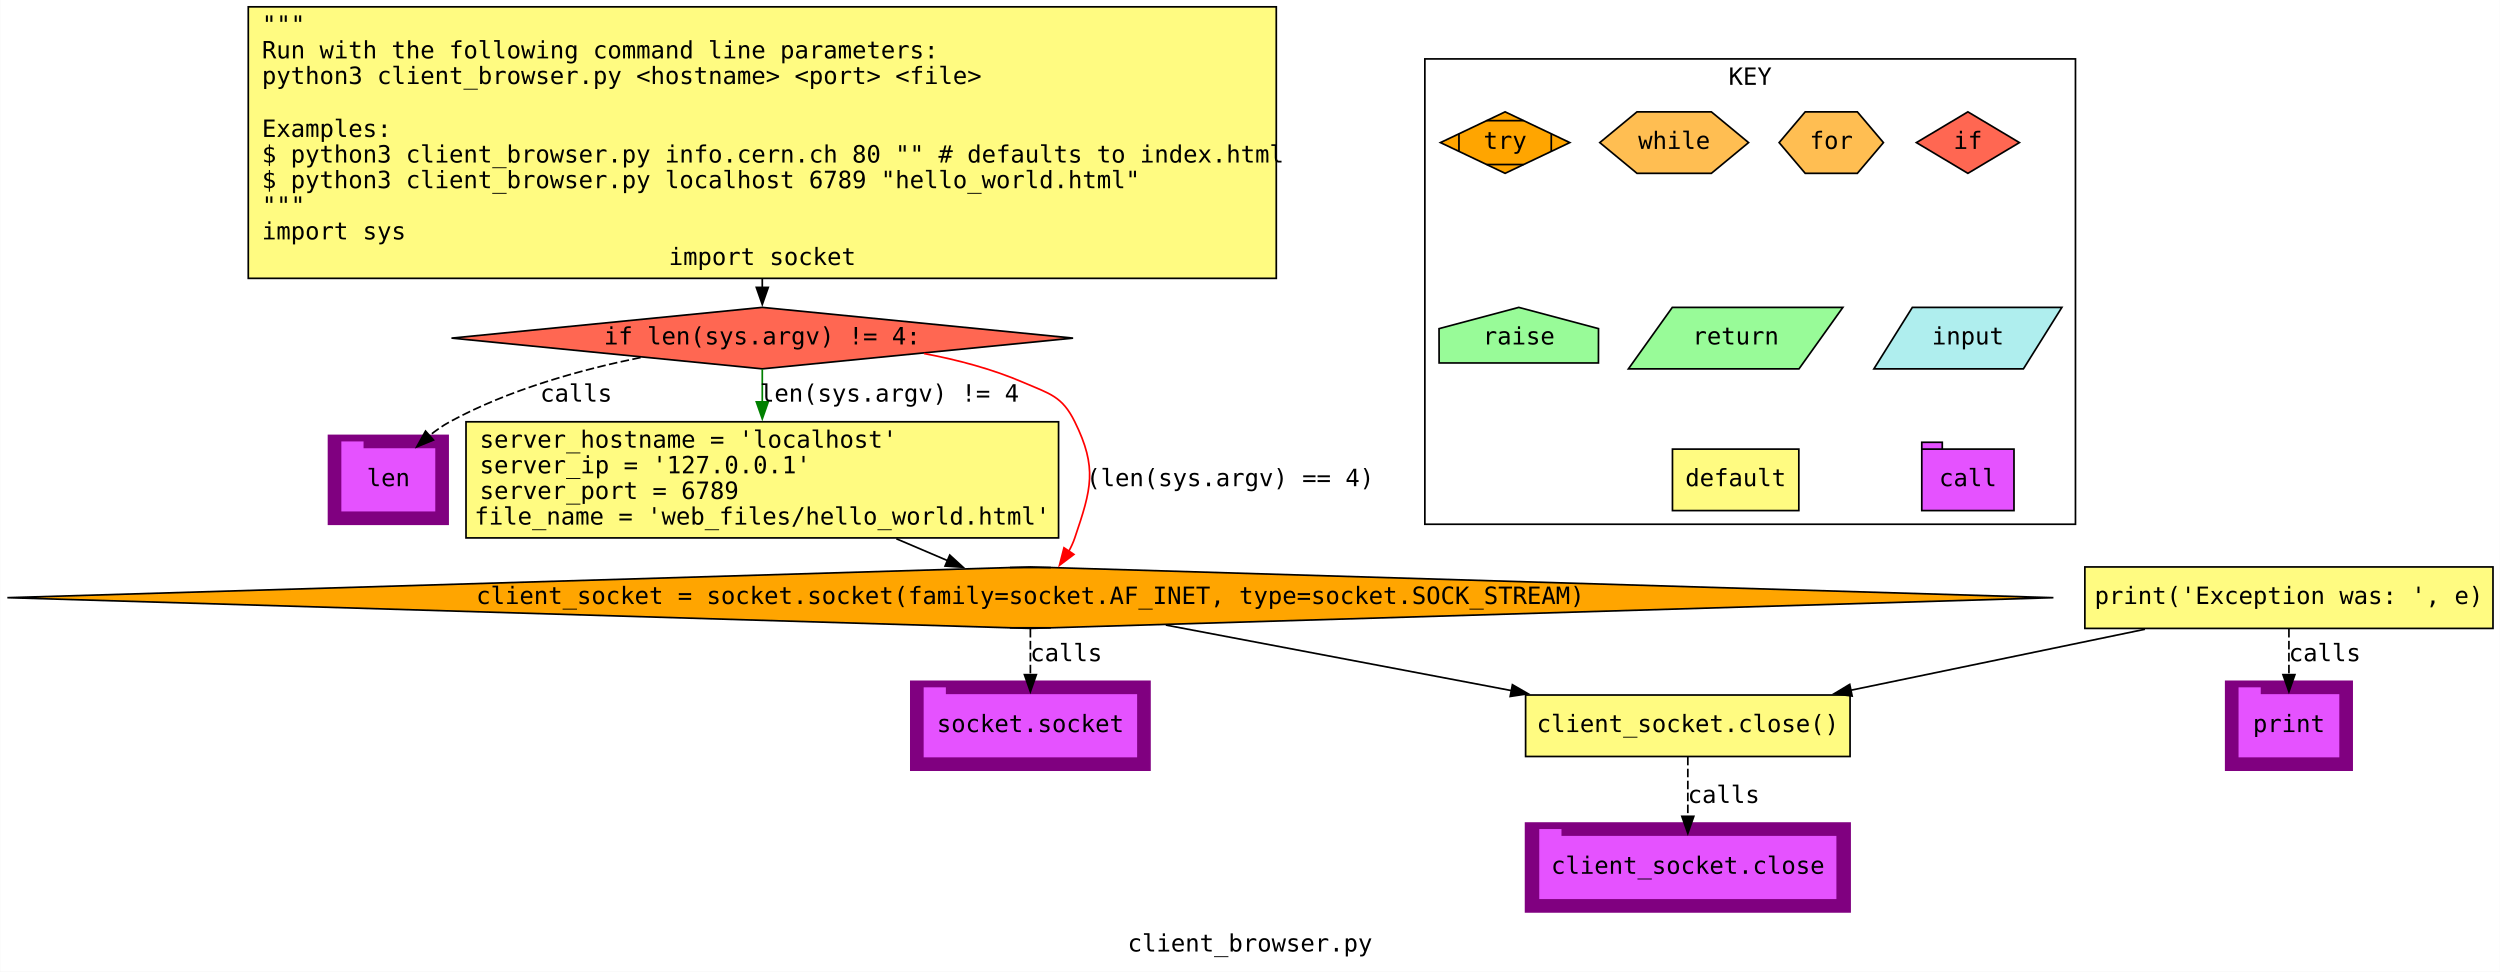
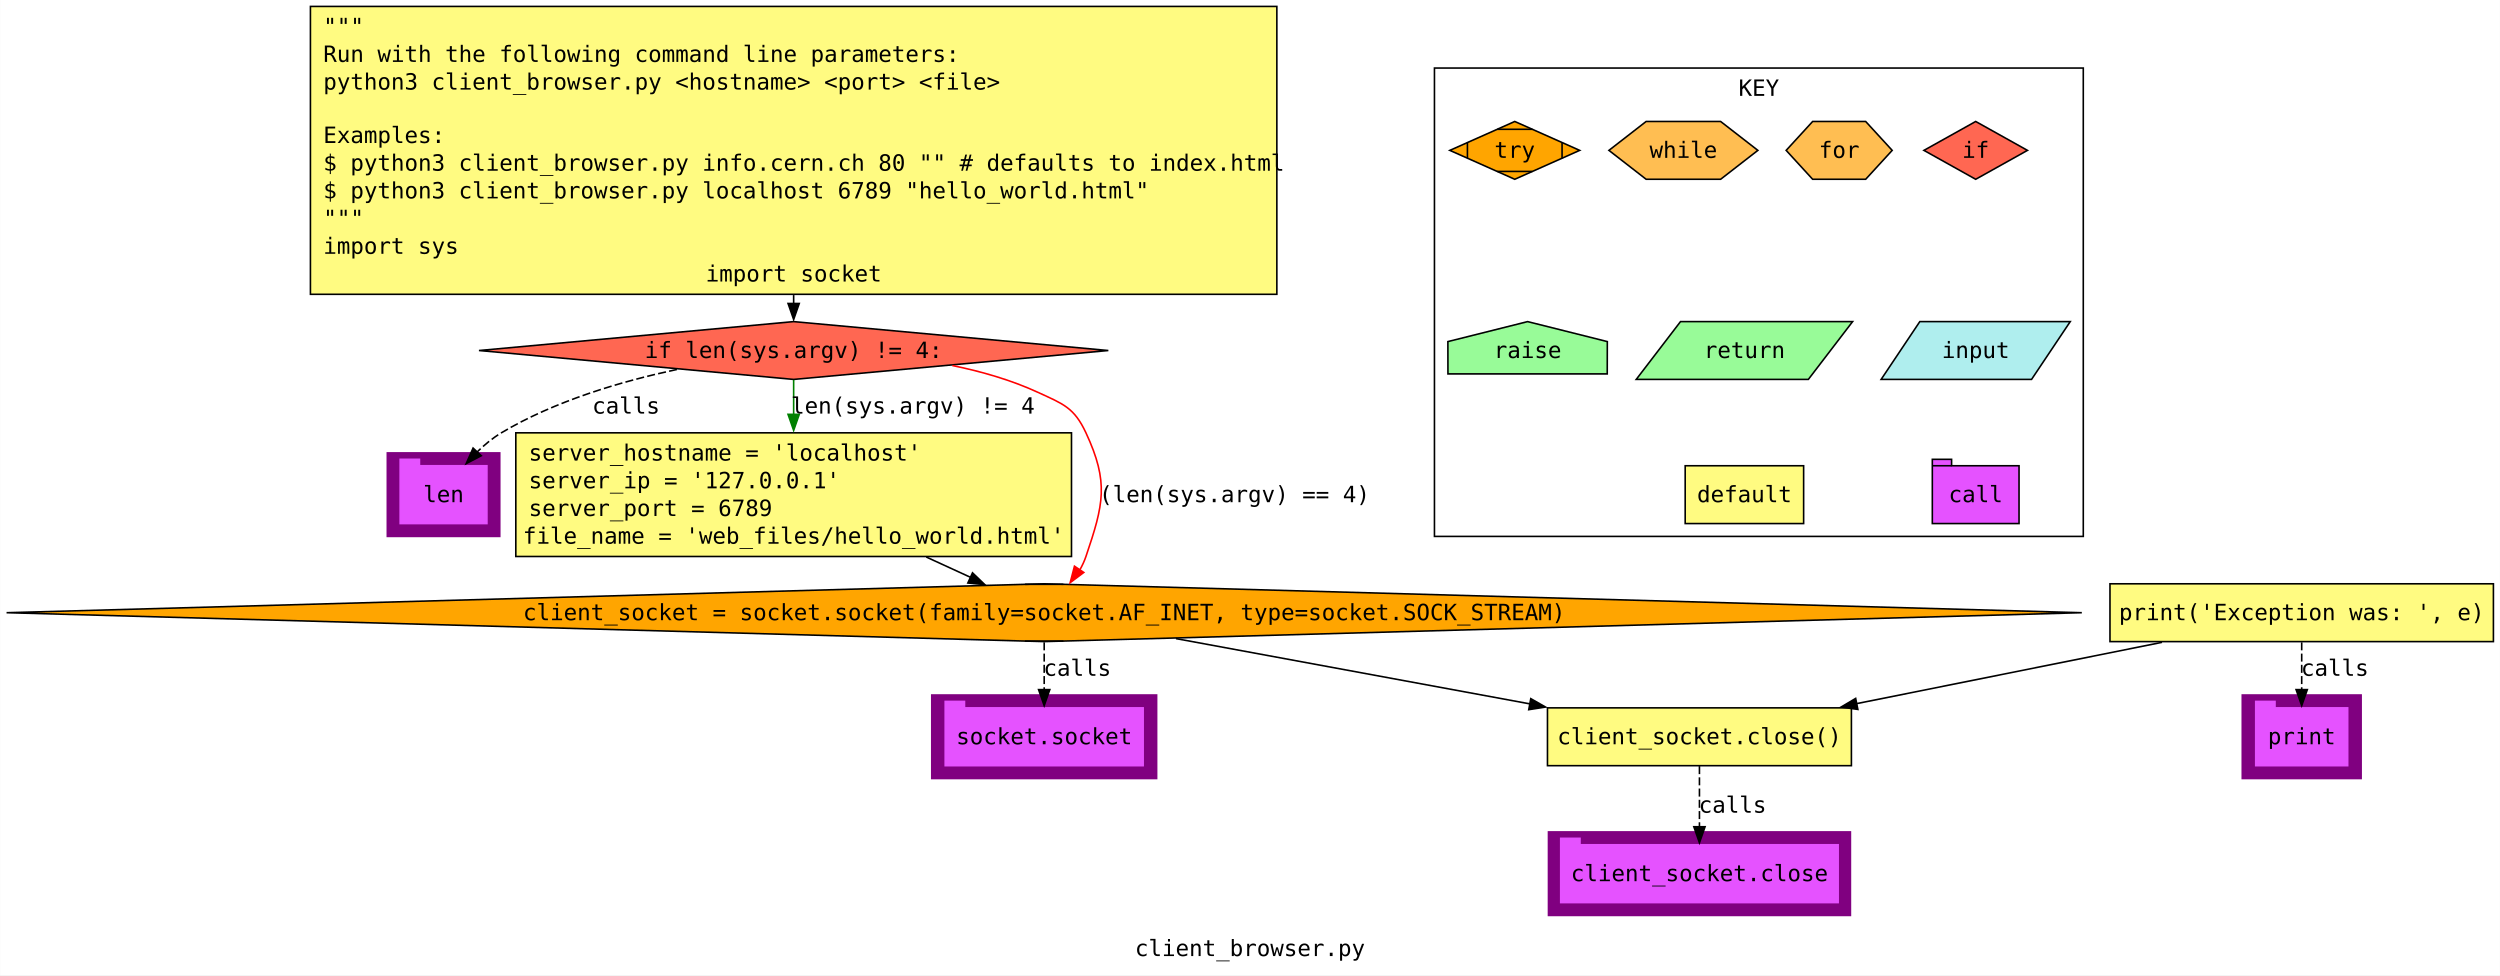
- <svg xmlns="http://www.w3.org/2000/svg" width="1464pt" height="569pt" viewBox="0.00 0.00 1463.79 569.00">
-   <g id="graph0" class="graph" transform="scale(1 1) rotate(0) translate(4 565)">
-     <polygon fill="white" stroke="none" points="-4,4 -4,-565 1459.79,-565 1459.79,4 -4,4" />
-     <text text-anchor="middle" x="727.9" y="-7.8" font-family="DejaVu Sans Mono" font-size="14.00">client_browser.py</text>
+ <svg xmlns="http://www.w3.org/2000/svg" width="1556pt" height="607pt" viewBox="0.00 0.00 1556.44 607.25">
+   <g id="graph0" class="graph" transform="scale(1 1) rotate(0) translate(4 603.25)">
+     <polygon fill="white" stroke="none" points="-4,4 -4,-603.25 1552.44,-603.25 1552.44,4 -4,4" />
+     <text text-anchor="middle" x="774.22" y="-7.95" font-family="DejaVu Sans Mono" font-size="14.00">client_browser.py</text>
    <g id="clust1" class="cluster">
-       <polygon fill="purple" stroke="purple" points="188.29,-258 188.29,-310 258.29,-310 258.29,-258 188.29,-258" />
+       <polygon fill="purple" stroke="purple" points="237.07,-269.25 237.07,-321.25 307.07,-321.25 307.07,-269.25 237.07,-269.25" />
    </g>
    <g id="clust2" class="cluster">
-       <polygon fill="purple" stroke="purple" points="1299.29,-114 1299.29,-166 1373.29,-166 1373.29,-114 1299.29,-114" />
+       <polygon fill="purple" stroke="purple" points="1392.07,-118.5 1392.07,-170.5 1466.07,-170.5 1466.07,-118.5 1392.07,-118.5" />
    </g>
    <g id="clust3" class="cluster">
-       <polygon fill="purple" stroke="purple" points="889.29,-31 889.29,-83 1079.29,-83 1079.29,-31 889.29,-31" />
+       <polygon fill="purple" stroke="purple" points="960.07,-33.25 960.07,-85.25 1148.07,-85.25 1148.07,-33.25 960.07,-33.25" />
    </g>
    <g id="clust4" class="cluster">
-       <polygon fill="purple" stroke="purple" points="529.29,-114 529.29,-166 669.29,-166 669.29,-114 529.29,-114" />
+       <polygon fill="purple" stroke="purple" points="576.07,-118.5 576.07,-170.5 716.07,-170.5 716.07,-118.5 576.07,-118.5" />
    </g>
    <g id="clust5" class="cluster">
-       <polygon fill="none" stroke="black" points="830.29,-258 830.29,-530.5 1211.29,-530.5 1211.29,-258 830.29,-258" />
-       <text text-anchor="middle" x="1020.79" y="-515.3" font-family="DejaVu Sans Mono" font-size="14.00">KEY</text>
+       <polygon fill="none" stroke="black" points="889.07,-269.25 889.07,-560.88 1293.07,-560.88 1293.07,-269.25 889.07,-269.25" />
+       <text text-anchor="middle" x="1091.07" y="-543.58" font-family="DejaVu Sans Mono" font-size="14.00">KEY</text>
    </g>
    <g id="node1" class="node">
-       <polygon fill="#fffb81" stroke="black" points="743.29,-561 141.29,-561 141.29,-402 743.29,-402 743.29,-561" />
-       <text text-anchor="start" x="149.29" y="-545.8" font-family="DejaVu Sans Mono" font-size="14.00">"""</text>
-       <text text-anchor="start" x="149.29" y="-530.8" font-family="DejaVu Sans Mono" font-size="14.00">Run with the following command line parameters:</text>
-       <text text-anchor="start" x="149.29" y="-515.8" font-family="DejaVu Sans Mono" font-size="14.00">python3 client_browser.py &lt;hostname&gt; &lt;port&gt; &lt;file&gt;</text>
-       <text text-anchor="start" x="149.29" y="-484.8" font-family="DejaVu Sans Mono" font-size="14.00">Examples:</text>
-       <text text-anchor="start" x="149.29" y="-469.8" font-family="DejaVu Sans Mono" font-size="14.00">$ python3 client_browser.py info.cern.ch 80 "" # defaults to index.html</text>
-       <text text-anchor="start" x="149.29" y="-454.8" font-family="DejaVu Sans Mono" font-size="14.00">$ python3 client_browser.py localhost 6789 "hello_world.html"</text>
-       <text text-anchor="start" x="149.29" y="-439.8" font-family="DejaVu Sans Mono" font-size="14.00">"""</text>
-       <text text-anchor="start" x="149.29" y="-424.8" font-family="DejaVu Sans Mono" font-size="14.00">import sys</text>
-       <text text-anchor="middle" x="442.29" y="-409.8" font-family="DejaVu Sans Mono" font-size="14.00">import socket</text>
+       <polygon fill="#fffb81" stroke="black" points="790.94,-599.25 189.19,-599.25 189.19,-420 790.94,-420 790.94,-599.25" />
+       <text text-anchor="start" x="197.19" y="-581.95" font-family="DejaVu Sans Mono" font-size="14.00">"""</text>
+       <text text-anchor="start" x="197.19" y="-564.7" font-family="DejaVu Sans Mono" font-size="14.00">Run with the following command line parameters:</text>
+       <text text-anchor="start" x="197.19" y="-547.45" font-family="DejaVu Sans Mono" font-size="14.00">python3 client_browser.py &lt;hostname&gt; &lt;port&gt; &lt;file&gt;</text>
+       <text text-anchor="start" x="197.19" y="-514.2" font-family="DejaVu Sans Mono" font-size="14.00">Examples:</text>
+       <text text-anchor="start" x="197.19" y="-496.95" font-family="DejaVu Sans Mono" font-size="14.00">$ python3 client_browser.py info.cern.ch 80 "" # defaults to index.html</text>
+       <text text-anchor="start" x="197.19" y="-479.7" font-family="DejaVu Sans Mono" font-size="14.00">$ python3 client_browser.py localhost 6789 "hello_world.html"</text>
+       <text text-anchor="start" x="197.19" y="-462.45" font-family="DejaVu Sans Mono" font-size="14.00">"""</text>
+       <text text-anchor="start" x="197.19" y="-445.2" font-family="DejaVu Sans Mono" font-size="14.00">import sys</text>
+       <text text-anchor="middle" x="490.07" y="-427.95" font-family="DejaVu Sans Mono" font-size="14.00">import socket</text>
    </g>
    <g id="node2" class="node">
-       <polygon fill="#ff6752" stroke="black" points="442.29,-385 260.3,-367 442.29,-349 624.28,-367 442.29,-385" />
-       <text text-anchor="middle" x="442.29" y="-363.3" font-family="DejaVu Sans Mono" font-size="14.00">if len(sys.argv) != 4:</text>
+       <polygon fill="#ff6752" stroke="black" points="490.07,-403 294.14,-385 490.07,-367 686,-385 490.07,-403" />
+       <text text-anchor="middle" x="490.07" y="-380.32" font-family="DejaVu Sans Mono" font-size="14.00">if len(sys.argv) != 4:</text>
    </g>
    <g id="edge10" class="edge">
-       <path fill="none" stroke="black" d="M442.29,-401.75C442.29,-399.96 442.29,-398.19 442.29,-396.48" />
-       <polygon fill="black" stroke="black" points="445.79,-396.7 442.29,-386.7 438.79,-396.7 445.79,-396.7" />
+       <path fill="none" stroke="black" d="M490.07,-419.51C490.07,-417.65 490.07,-415.84 490.07,-414.07" />
+       <polygon fill="black" stroke="black" points="493.57,-414.31 490.07,-404.31 486.57,-414.31 493.57,-414.31" />
    </g>
    <g id="node3" class="node">
-       <polygon fill="#e552ff" stroke="#e552ff" points="250.29,-302 208.29,-302 208.29,-306 196.29,-306 196.29,-266 250.29,-266 250.29,-302" />
-       <polyline fill="none" stroke="#e552ff" points="196.29,-302 208.29,-302" />
-       <text text-anchor="middle" x="223.29" y="-280.3" font-family="DejaVu Sans Mono" font-size="14.00">len</text>
+       <polygon fill="#e552ff" stroke="#e552ff" points="299.07,-313.25 257.07,-313.25 257.07,-317.25 245.07,-317.25 245.07,-277.25 299.07,-277.25 299.07,-313.25" />
+       <polyline fill="none" stroke="#e552ff" points="245.07,-313.25 257.07,-313.25" />
+       <text text-anchor="middle" x="272.07" y="-290.57" font-family="DejaVu Sans Mono" font-size="14.00">len</text>
    </g>
    <g id="edge1" class="edge">
-       <path fill="none" stroke="black" stroke-dasharray="5,2" d="M371.08,-355.64C335.91,-348.5 293.75,-336.79 259.29,-318 255.1,-315.72 251.02,-312.84 247.19,-309.75" />
-       <polygon fill="black" stroke="black" points="249.74,-307.33 239.94,-303.31 245.09,-312.57 249.74,-307.33" />
-       <text text-anchor="middle" x="333.29" y="-329.8" font-family="DejaVu Sans Mono" font-size="14.00">calls</text>
+       <path fill="none" stroke="black" stroke-dasharray="5,2" d="M417.39,-373.2C382.56,-365.78 341.29,-353.56 308.07,-333.75 302.51,-330.43 297.23,-326.03 292.53,-321.41" />
+       <polygon fill="black" stroke="black" points="295.58,-319.48 286.18,-314.58 290.47,-324.27 295.58,-319.48" />
+       <text text-anchor="middle" x="385.69" y="-345.7" font-family="DejaVu Sans Mono" font-size="14.00">calls</text>
    </g>
    <g id="node4" class="node">
-       <polygon fill="#fffb81" stroke="black" points="615.79,-318 268.79,-318 268.79,-250 615.79,-250 615.79,-318" />
-       <text text-anchor="start" x="276.79" y="-302.8" font-family="DejaVu Sans Mono" font-size="14.00">server_hostname = 'localhost'</text>
-       <text text-anchor="start" x="276.79" y="-287.8" font-family="DejaVu Sans Mono" font-size="14.00">server_ip = '127.0.0.1'</text>
-       <text text-anchor="start" x="276.79" y="-272.8" font-family="DejaVu Sans Mono" font-size="14.00">server_port = 6789</text>
-       <text text-anchor="middle" x="442.29" y="-257.8" font-family="DejaVu Sans Mono" font-size="14.00">file_name = 'web_files/hello_world.html'</text>
+       <polygon fill="#fffb81" stroke="black" points="663.07,-333.75 317.07,-333.75 317.07,-256.75 663.07,-256.75 663.07,-333.75" />
+       <text text-anchor="start" x="325.07" y="-316.45" font-family="DejaVu Sans Mono" font-size="14.00">server_hostname = 'localhost'</text>
+       <text text-anchor="start" x="325.07" y="-299.2" font-family="DejaVu Sans Mono" font-size="14.00">server_ip = '127.0.0.1'</text>
+       <text text-anchor="start" x="325.07" y="-281.95" font-family="DejaVu Sans Mono" font-size="14.00">server_port = 6789</text>
+       <text text-anchor="middle" x="490.07" y="-264.7" font-family="DejaVu Sans Mono" font-size="14.00">file_name = 'web_files/hello_world.html'</text>
    </g>
    <g id="edge8" class="edge">
-       <path fill="none" stroke="green" d="M442.29,-348.82C442.29,-343.11 442.29,-336.46 442.29,-329.65" />
-       <polygon fill="green" stroke="green" points="445.79,-329.69 442.29,-319.69 438.79,-329.69 445.79,-329.69" />
-       <text text-anchor="middle" x="516.79" y="-329.8" font-family="DejaVu Sans Mono" font-size="14.00">len(sys.argv) != 4</text>
+       <path fill="none" stroke="green" d="M490.07,-366.66C490.07,-360.35 490.07,-352.86 490.07,-345.16" />
+       <polygon fill="green" stroke="green" points="493.57,-345.24 490.07,-335.24 486.57,-345.24 493.57,-345.24" />
+       <text text-anchor="middle" x="564.32" y="-345.7" font-family="DejaVu Sans Mono" font-size="14.00">len(sys.argv) != 4</text>
    </g>
    <g id="node5" class="node">
-       <polygon fill="orange" stroke="black" points="599.29,-233 0.21,-215 599.29,-197 1198.37,-215 599.29,-233" />
-       <polyline fill="none" stroke="black" points="12.2,-215.36 12.2,-214.64" />
-       <polyline fill="none" stroke="black" points="587.3,-197.36 611.29,-197.36" />
-       <polyline fill="none" stroke="black" points="1186.38,-214.64 1186.38,-215.36" />
-       <polyline fill="none" stroke="black" points="611.29,-232.64 587.3,-232.64" />
-       <text text-anchor="middle" x="599.29" y="-211.3" font-family="DejaVu Sans Mono" font-size="14.00">client_socket = socket.socket(family=socket.AF_INET, type=socket.SOCK_STREAM)</text>
+       <polygon fill="orange" stroke="black" points="646.07,-239.75 0,-221.75 646.07,-203.75 1292.14,-221.75 646.07,-239.75" />
+       <polyline fill="none" stroke="black" points="12,-222.08 12,-221.42" />
+       <polyline fill="none" stroke="black" points="634.07,-204.08 658.06,-204.08" />
+       <polyline fill="none" stroke="black" points="1280.14,-221.42 1280.14,-222.08" />
+       <polyline fill="none" stroke="black" points="658.06,-239.42 634.07,-239.42" />
+       <text text-anchor="middle" x="646.07" y="-217.07" font-family="DejaVu Sans Mono" font-size="14.00">client_socket = socket.socket(family=socket.AF_INET, type=socket.SOCK_STREAM)</text>
    </g>
    <g id="edge9" class="edge">
-       <path fill="none" stroke="red" d="M537.01,-357.97C556.79,-354.25 577.13,-348.85 595.29,-341 610.71,-334.33 617.86,-333.07 625.29,-318 638.66,-290.9 634.98,-278.63 625.29,-250 624.37,-247.29 623.14,-244.63 621.72,-242.06" />
-       <polygon fill="red" stroke="red" points="624.78,-240.34 616.32,-233.97 618.96,-244.23 624.78,-240.34" />
-       <text text-anchor="middle" x="716.29" y="-280.3" font-family="DejaVu Sans Mono" font-size="14.00">(len(sys.argv) == 4)</text>
+       <path fill="none" stroke="red" d="M588.86,-375.66C607.08,-371.93 625.55,-366.6 642.07,-359 657.9,-351.71 664.71,-349.55 672.07,-333.75 686.51,-302.72 683.04,-289.17 672.07,-256.75 671.12,-253.94 669.83,-251.19 668.34,-248.53" />
+       <polygon fill="red" stroke="red" points="670.73,-246.81 662.25,-240.46 664.92,-250.71 670.73,-246.81" />
+       <text text-anchor="middle" x="764.57" y="-290.57" font-family="DejaVu Sans Mono" font-size="14.00">(len(sys.argv) == 4)</text>
    </g>
    <g id="edge7" class="edge">
-       <path fill="none" stroke="black" d="M520.79,-249.5C531.04,-245.13 541.29,-240.75 550.84,-236.68" />
-       <polygon fill="black" stroke="black" points="552.07,-239.96 559.89,-232.81 549.32,-233.52 552.07,-239.96" />
+       <path fill="none" stroke="black" d="M572.64,-256.41C582.09,-252.07 591.46,-247.78 600.17,-243.78" />
+       <polygon fill="black" stroke="black" points="601.44,-246.59 609.08,-239.25 598.53,-240.23 601.44,-246.59" />
    </g>
    <g id="node8" class="node">
-       <polygon fill="#fffb81" stroke="black" points="1079.29,-158 889.29,-158 889.29,-122 1079.29,-122 1079.29,-158" />
-       <text text-anchor="middle" x="984.29" y="-136.3" font-family="DejaVu Sans Mono" font-size="14.00">client_socket.close()</text>
+       <polygon fill="#fffb81" stroke="black" points="1148.69,-162.5 959.44,-162.5 959.44,-126.5 1148.69,-126.5 1148.69,-162.5" />
+       <text text-anchor="middle" x="1054.07" y="-139.82" font-family="DejaVu Sans Mono" font-size="14.00">client_socket.close()</text>
    </g>
    <g id="edge6" class="edge">
-       <path fill="none" stroke="black" d="M678.6,-198.96C737.16,-187.86 817.39,-172.65 880.97,-160.59" />
-       <polygon fill="black" stroke="black" points="881.57,-164.04 890.74,-158.74 880.26,-157.16 881.57,-164.04" />
+       <path fill="none" stroke="black" d="M728.14,-205.61C791.67,-193.9 880.1,-177.59 948.83,-164.91" />
+       <polygon fill="black" stroke="black" points="949.05,-168.24 958.25,-162.99 947.78,-161.36 949.05,-168.24" />
    </g>
    <g id="node10" class="node">
-       <polygon fill="#e552ff" stroke="#e552ff" points="661.29,-158 549.29,-158 549.29,-162 537.29,-162 537.29,-122 661.29,-122 661.29,-158" />
-       <polyline fill="none" stroke="#e552ff" points="537.29,-158 549.29,-158" />
-       <text text-anchor="middle" x="599.29" y="-136.3" font-family="DejaVu Sans Mono" font-size="14.00">socket.socket</text>
+       <polygon fill="#e552ff" stroke="#e552ff" points="707.69,-162.5 596.44,-162.5 596.44,-166.5 584.44,-166.5 584.44,-126.5 707.69,-126.5 707.69,-162.5" />
+       <polyline fill="none" stroke="#e552ff" points="584.44,-162.5 596.44,-162.5" />
+       <text text-anchor="middle" x="646.07" y="-139.82" font-family="DejaVu Sans Mono" font-size="14.00">socket.socket</text>
    </g>
    <g id="edge5" class="edge">
-       <path fill="none" stroke="black" stroke-dasharray="5,2" d="M599.29,-196.7C599.29,-188.67 599.29,-178.9 599.29,-169.8" />
-       <polygon fill="black" stroke="black" points="602.79,-169.94 599.29,-159.94 595.79,-169.94 602.79,-169.94" />
-       <text text-anchor="middle" x="620.29" y="-177.8" font-family="DejaVu Sans Mono" font-size="14.00">calls</text>
+       <path fill="none" stroke="black" stroke-dasharray="5,2" d="M646.07,-203.3C646.07,-194.46 646.07,-183.53 646.07,-173.55" />
+       <polygon fill="black" stroke="black" points="649.57,-173.86 646.07,-163.86 642.57,-173.86 649.57,-173.86" />
+       <text text-anchor="middle" x="666.69" y="-182.45" font-family="DejaVu Sans Mono" font-size="14.00">calls</text>
    </g>
    <g id="node6" class="node">
-       <polygon fill="#fffb81" stroke="black" points="1455.79,-233 1216.79,-233 1216.79,-197 1455.79,-197 1455.79,-233" />
-       <text text-anchor="middle" x="1336.29" y="-211.3" font-family="DejaVu Sans Mono" font-size="14.00">print('Exception was: ', e)</text>
+       <polygon fill="#fffb81" stroke="black" points="1548.44,-239.75 1309.69,-239.75 1309.69,-203.75 1548.44,-203.75 1548.44,-239.75" />
+       <text text-anchor="middle" x="1429.07" y="-217.07" font-family="DejaVu Sans Mono" font-size="14.00">print('Exception was: ', e)</text>
    </g>
    <g id="node7" class="node">
-       <polygon fill="#e552ff" stroke="#e552ff" points="1365.29,-158 1319.29,-158 1319.29,-162 1307.29,-162 1307.29,-122 1365.29,-122 1365.29,-158" />
-       <polyline fill="none" stroke="#e552ff" points="1307.29,-158 1319.29,-158" />
-       <text text-anchor="middle" x="1336.29" y="-136.3" font-family="DejaVu Sans Mono" font-size="14.00">print</text>
+       <polygon fill="#e552ff" stroke="#e552ff" points="1457.69,-162.5 1412.44,-162.5 1412.44,-166.5 1400.44,-166.5 1400.44,-126.5 1457.69,-126.5 1457.69,-162.5" />
+       <polyline fill="none" stroke="#e552ff" points="1400.44,-162.5 1412.44,-162.5" />
+       <text text-anchor="middle" x="1429.07" y="-139.82" font-family="DejaVu Sans Mono" font-size="14.00">print</text>
    </g>
    <g id="edge2" class="edge">
-       <path fill="none" stroke="black" stroke-dasharray="5,2" d="M1336.29,-196.7C1336.29,-188.67 1336.29,-178.9 1336.29,-169.8" />
-       <polygon fill="black" stroke="black" points="1339.79,-169.94 1336.29,-159.94 1332.79,-169.94 1339.79,-169.94" />
-       <text text-anchor="middle" x="1357.29" y="-177.8" font-family="DejaVu Sans Mono" font-size="14.00">calls</text>
+       <path fill="none" stroke="black" stroke-dasharray="5,2" d="M1429.07,-203.3C1429.07,-194.46 1429.07,-183.53 1429.07,-173.55" />
+       <polygon fill="black" stroke="black" points="1432.57,-173.86 1429.07,-163.86 1425.57,-173.86 1432.57,-173.86" />
+       <text text-anchor="middle" x="1449.69" y="-182.45" font-family="DejaVu Sans Mono" font-size="14.00">calls</text>
    </g>
    <g id="edge4" class="edge">
-       <path fill="none" stroke="black" d="M1251.98,-196.51C1200.14,-185.76 1133.58,-171.96 1079.8,-160.81" />
-       <polygon fill="black" stroke="black" points="1080.51,-157.38 1070.01,-158.78 1079.09,-164.23 1080.51,-157.38" />
+       <path fill="none" stroke="black" d="M1342.09,-203.3C1285.15,-191.87 1210.63,-176.92 1151.67,-165.08" />
+       <polygon fill="black" stroke="black" points="1152.71,-161.52 1142.22,-162.99 1151.34,-168.39 1152.71,-161.52" />
    </g>
    <g id="node9" class="node">
-       <polygon fill="#e552ff" stroke="#e552ff" points="1070.79,-75 909.79,-75 909.79,-79 897.79,-79 897.79,-39 1070.79,-39 1070.79,-75" />
-       <polyline fill="none" stroke="#e552ff" points="897.79,-75 909.79,-75" />
-       <text text-anchor="middle" x="984.29" y="-53.3" font-family="DejaVu Sans Mono" font-size="14.00">client_socket.close</text>
+       <polygon fill="#e552ff" stroke="#e552ff" points="1140.44,-77.25 979.69,-77.25 979.69,-81.25 967.69,-81.25 967.69,-41.25 1140.44,-41.25 1140.44,-77.25" />
+       <polyline fill="none" stroke="#e552ff" points="967.69,-77.25 979.69,-77.25" />
+       <text text-anchor="middle" x="1054.07" y="-54.58" font-family="DejaVu Sans Mono" font-size="14.00">client_socket.close</text>
    </g>
    <g id="edge3" class="edge">
-       <path fill="none" stroke="black" stroke-dasharray="5,2" d="M984.29,-121.82C984.29,-111.69 984.29,-98.6 984.29,-86.92" />
-       <polygon fill="black" stroke="black" points="987.79,-86.95 984.29,-76.95 980.79,-86.95 987.79,-86.95" />
-       <text text-anchor="middle" x="1005.29" y="-94.8" font-family="DejaVu Sans Mono" font-size="14.00">calls</text>
+       <path fill="none" stroke="black" stroke-dasharray="5,2" d="M1054.07,-126.25C1054.07,-115.31 1054.07,-100.9 1054.07,-88.34" />
+       <polygon fill="black" stroke="black" points="1057.57,-88.48 1054.07,-78.48 1050.57,-88.48 1057.57,-88.48" />
+       <text text-anchor="middle" x="1074.69" y="-97.2" font-family="DejaVu Sans Mono" font-size="14.00">calls</text>
    </g>
    <g id="node11" class="node">
-       <polygon fill="#afeeee" stroke="black" points="1203.33,-385 1115.77,-385 1093.25,-349 1180.81,-349 1203.33,-385" />
-       <text text-anchor="middle" x="1148.29" y="-363.3" font-family="DejaVu Sans Mono" font-size="14.00">input</text>
+       <polygon fill="#afeeee" stroke="black" points="1284.95,-403 1191.28,-403 1167.19,-367 1260.85,-367 1284.95,-403" />
+       <text text-anchor="middle" x="1226.07" y="-380.32" font-family="DejaVu Sans Mono" font-size="14.00">input</text>
    </g>
    <g id="node16" class="node">
-       <polygon fill="#e552ff" stroke="black" points="1175.29,-302 1133.29,-302 1133.29,-306 1121.29,-306 1121.29,-266 1175.29,-266 1175.29,-302" />
-       <polyline fill="none" stroke="black" points="1121.29,-302 1133.29,-302" />
-       <text text-anchor="middle" x="1148.29" y="-280.3" font-family="DejaVu Sans Mono" font-size="14.00">call</text>
+       <polygon fill="#e552ff" stroke="black" points="1253.07,-313.25 1211.07,-313.25 1211.07,-317.25 1199.07,-317.25 1199.07,-277.25 1253.07,-277.25 1253.07,-313.25" />
+       <polyline fill="none" stroke="black" points="1199.07,-313.25 1211.07,-313.25" />
+       <text text-anchor="middle" x="1226.07" y="-290.57" font-family="DejaVu Sans Mono" font-size="14.00">call</text>
    </g>
    <g id="node12" class="node">
-       <polygon fill="#fffb81" stroke="black" points="1049.29,-302 975.29,-302 975.29,-266 1049.29,-266 1049.29,-302" />
-       <text text-anchor="middle" x="1012.29" y="-280.3" font-family="DejaVu Sans Mono" font-size="14.00">default</text>
+       <polygon fill="#fffb81" stroke="black" points="1118.94,-313.25 1045.19,-313.25 1045.19,-277.25 1118.94,-277.25 1118.94,-313.25" />
+       <text text-anchor="middle" x="1082.07" y="-290.57" font-family="DejaVu Sans Mono" font-size="14.00">default</text>
    </g>
    <g id="node13" class="node">
-       <polygon fill="#ff6752" stroke="black" points="1148.29,-499.5 1118.13,-481.5 1148.29,-463.5 1178.46,-481.5 1148.29,-499.5" />
-       <text text-anchor="middle" x="1148.29" y="-477.8" font-family="DejaVu Sans Mono" font-size="14.00">if</text>
+       <polygon fill="#ff6752" stroke="black" points="1226.07,-527.62 1193.83,-509.62 1226.07,-491.62 1258.31,-509.62 1226.07,-527.62" />
+       <text text-anchor="middle" x="1226.07" y="-504.95" font-family="DejaVu Sans Mono" font-size="14.00">if</text>
    </g>
    <g id="node14" class="node">
-       <polygon fill="#ffbe52" stroke="black" points="1098.83,-481.5 1083.56,-499.5 1053.02,-499.5 1037.75,-481.5 1053.02,-463.5 1083.56,-463.5 1098.83,-481.5" />
-       <text text-anchor="middle" x="1068.29" y="-477.8" font-family="DejaVu Sans Mono" font-size="14.00">for</text>
+       <polygon fill="#ffbe52" stroke="black" points="1174.08,-509.62 1157.57,-527.62 1124.56,-527.62 1108.06,-509.62 1124.56,-491.62 1157.57,-491.62 1174.08,-509.62" />
+       <text text-anchor="middle" x="1141.07" y="-504.95" font-family="DejaVu Sans Mono" font-size="14.00">for</text>
    </g>
    <g id="node17" class="node">
-       <polygon fill="#98fb98" stroke="black" points="1075.08,-385 975.2,-385 949.5,-349 1049.38,-349 1075.08,-385" />
-       <text text-anchor="middle" x="1012.29" y="-363.3" font-family="DejaVu Sans Mono" font-size="14.00">return</text>
+       <polygon fill="#98fb98" stroke="black" points="1149.43,-403 1042.27,-403 1014.7,-367 1121.87,-367 1149.43,-403" />
+       <text text-anchor="middle" x="1082.07" y="-380.32" font-family="DejaVu Sans Mono" font-size="14.00">return</text>
    </g>
    <g id="node15" class="node">
-       <polygon fill="#ffbe52" stroke="black" points="1019.85,-481.5 998.07,-499.5 954.51,-499.5 932.73,-481.5 954.51,-463.5 998.07,-463.5 1019.85,-481.5" />
-       <text text-anchor="middle" x="976.29" y="-477.8" font-family="DejaVu Sans Mono" font-size="14.00">while</text>
+       <polygon fill="#ffbe52" stroke="black" points="1090.44,-509.62 1067.25,-527.62 1020.88,-527.62 997.7,-509.62 1020.88,-491.62 1067.25,-491.62 1090.44,-509.62" />
+       <text text-anchor="middle" x="1044.07" y="-504.95" font-family="DejaVu Sans Mono" font-size="14.00">while</text>
    </g>
    <g id="node18" class="node">
-       <polygon fill="orange" stroke="black" points="877.29,-499.5 839.42,-481.5 877.29,-463.5 915.16,-481.5 877.29,-499.5" />
-       <polyline fill="none" stroke="black" points="850.26,-486.65 850.26,-476.35" />
-       <polyline fill="none" stroke="black" points="866.45,-468.65 888.13,-468.65" />
-       <polyline fill="none" stroke="black" points="904.32,-476.35 904.32,-486.65" />
-       <polyline fill="none" stroke="black" points="888.13,-494.35 866.45,-494.35" />
-       <text text-anchor="middle" x="877.29" y="-477.8" font-family="DejaVu Sans Mono" font-size="14.00">try</text>
+       <polygon fill="orange" stroke="black" points="939.07,-527.62 898.64,-509.62 939.07,-491.62 979.49,-509.62 939.07,-527.62" />
+       <polyline fill="none" stroke="black" points="909.6,-514.51 909.6,-504.74" />
+       <polyline fill="none" stroke="black" points="928.11,-496.51 950.03,-496.51" />
+       <polyline fill="none" stroke="black" points="968.53,-504.74 968.53,-514.51" />
+       <polyline fill="none" stroke="black" points="950.03,-522.74 928.11,-522.74" />
+       <text text-anchor="middle" x="939.07" y="-504.95" font-family="DejaVu Sans Mono" font-size="14.00">try</text>
    </g>
    <g id="node19" class="node">
-       <polygon fill="#98fb98" stroke="black" points="931.98,-372.56 885.29,-385 838.6,-372.56 838.64,-352.44 931.94,-352.44 931.98,-372.56" />
-       <text text-anchor="middle" x="885.29" y="-363.3" font-family="DejaVu Sans Mono" font-size="14.00">raise</text>
+       <polygon fill="#98fb98" stroke="black" points="996.71,-390.56 947.07,-403 897.43,-390.56 897.47,-370.44 996.66,-370.44 996.71,-390.56" />
+       <text text-anchor="middle" x="947.07" y="-380.32" font-family="DejaVu Sans Mono" font-size="14.00">raise</text>
    </g>
  </g>
</svg>
